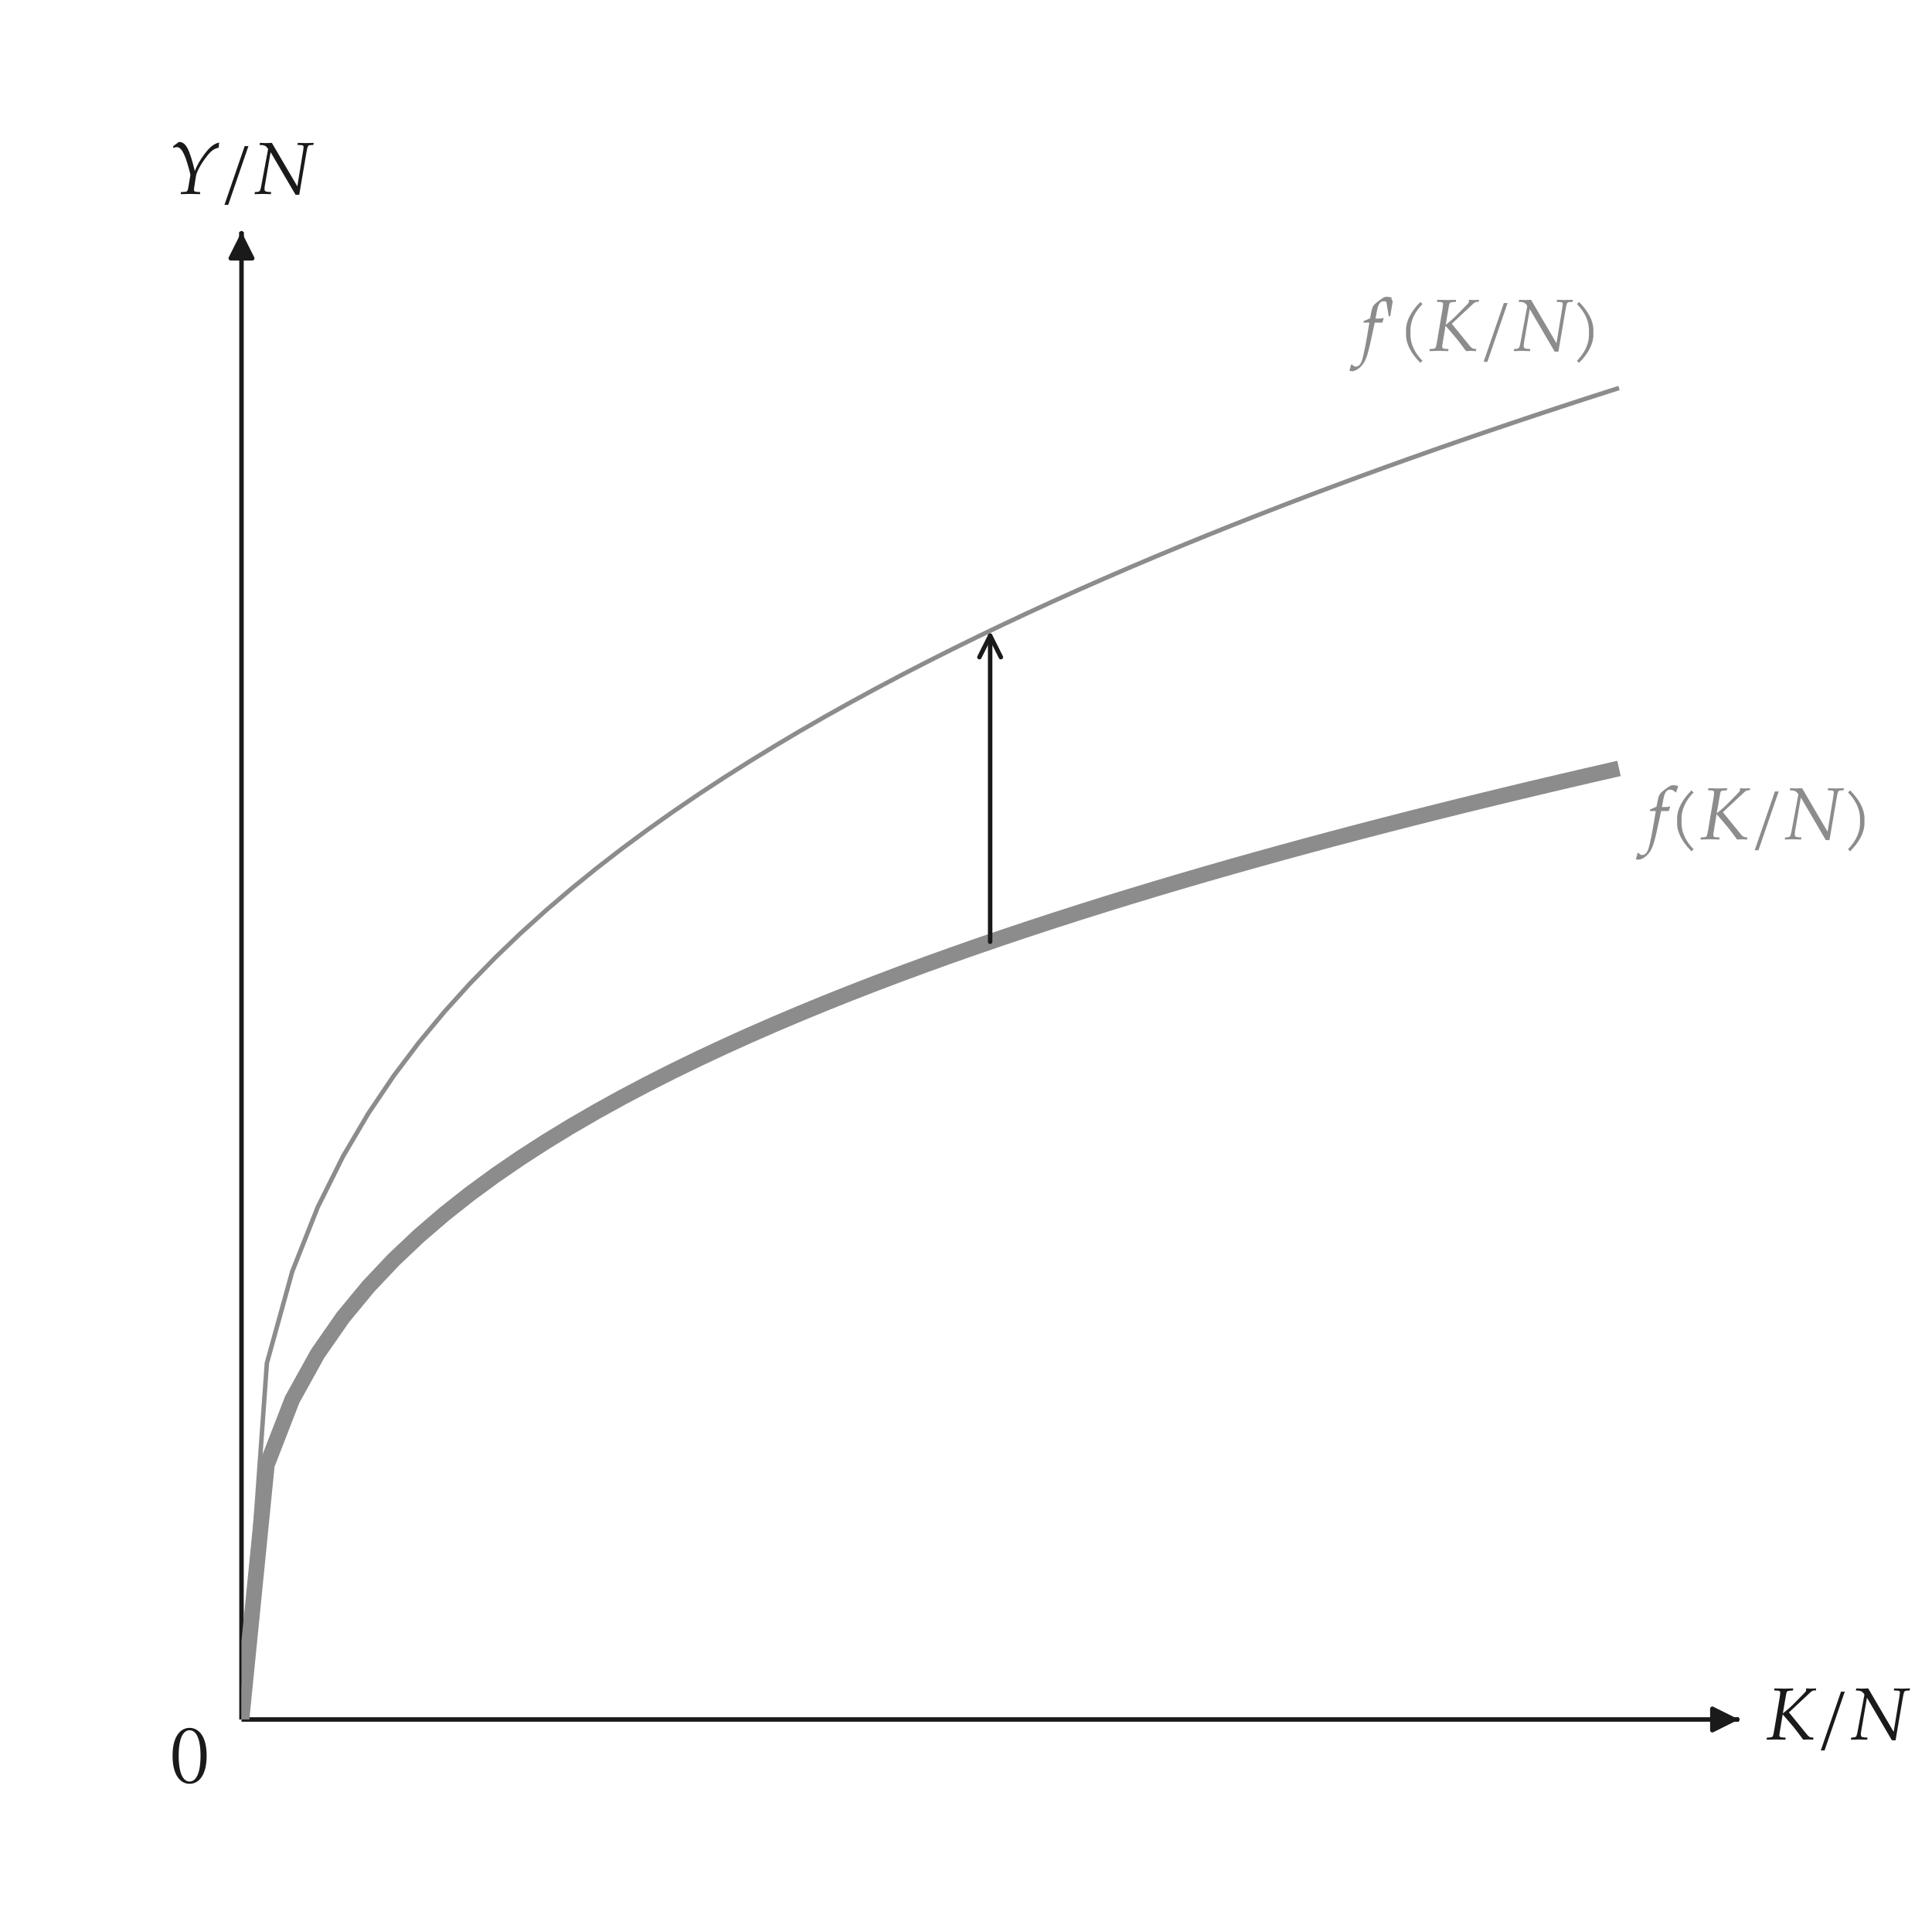
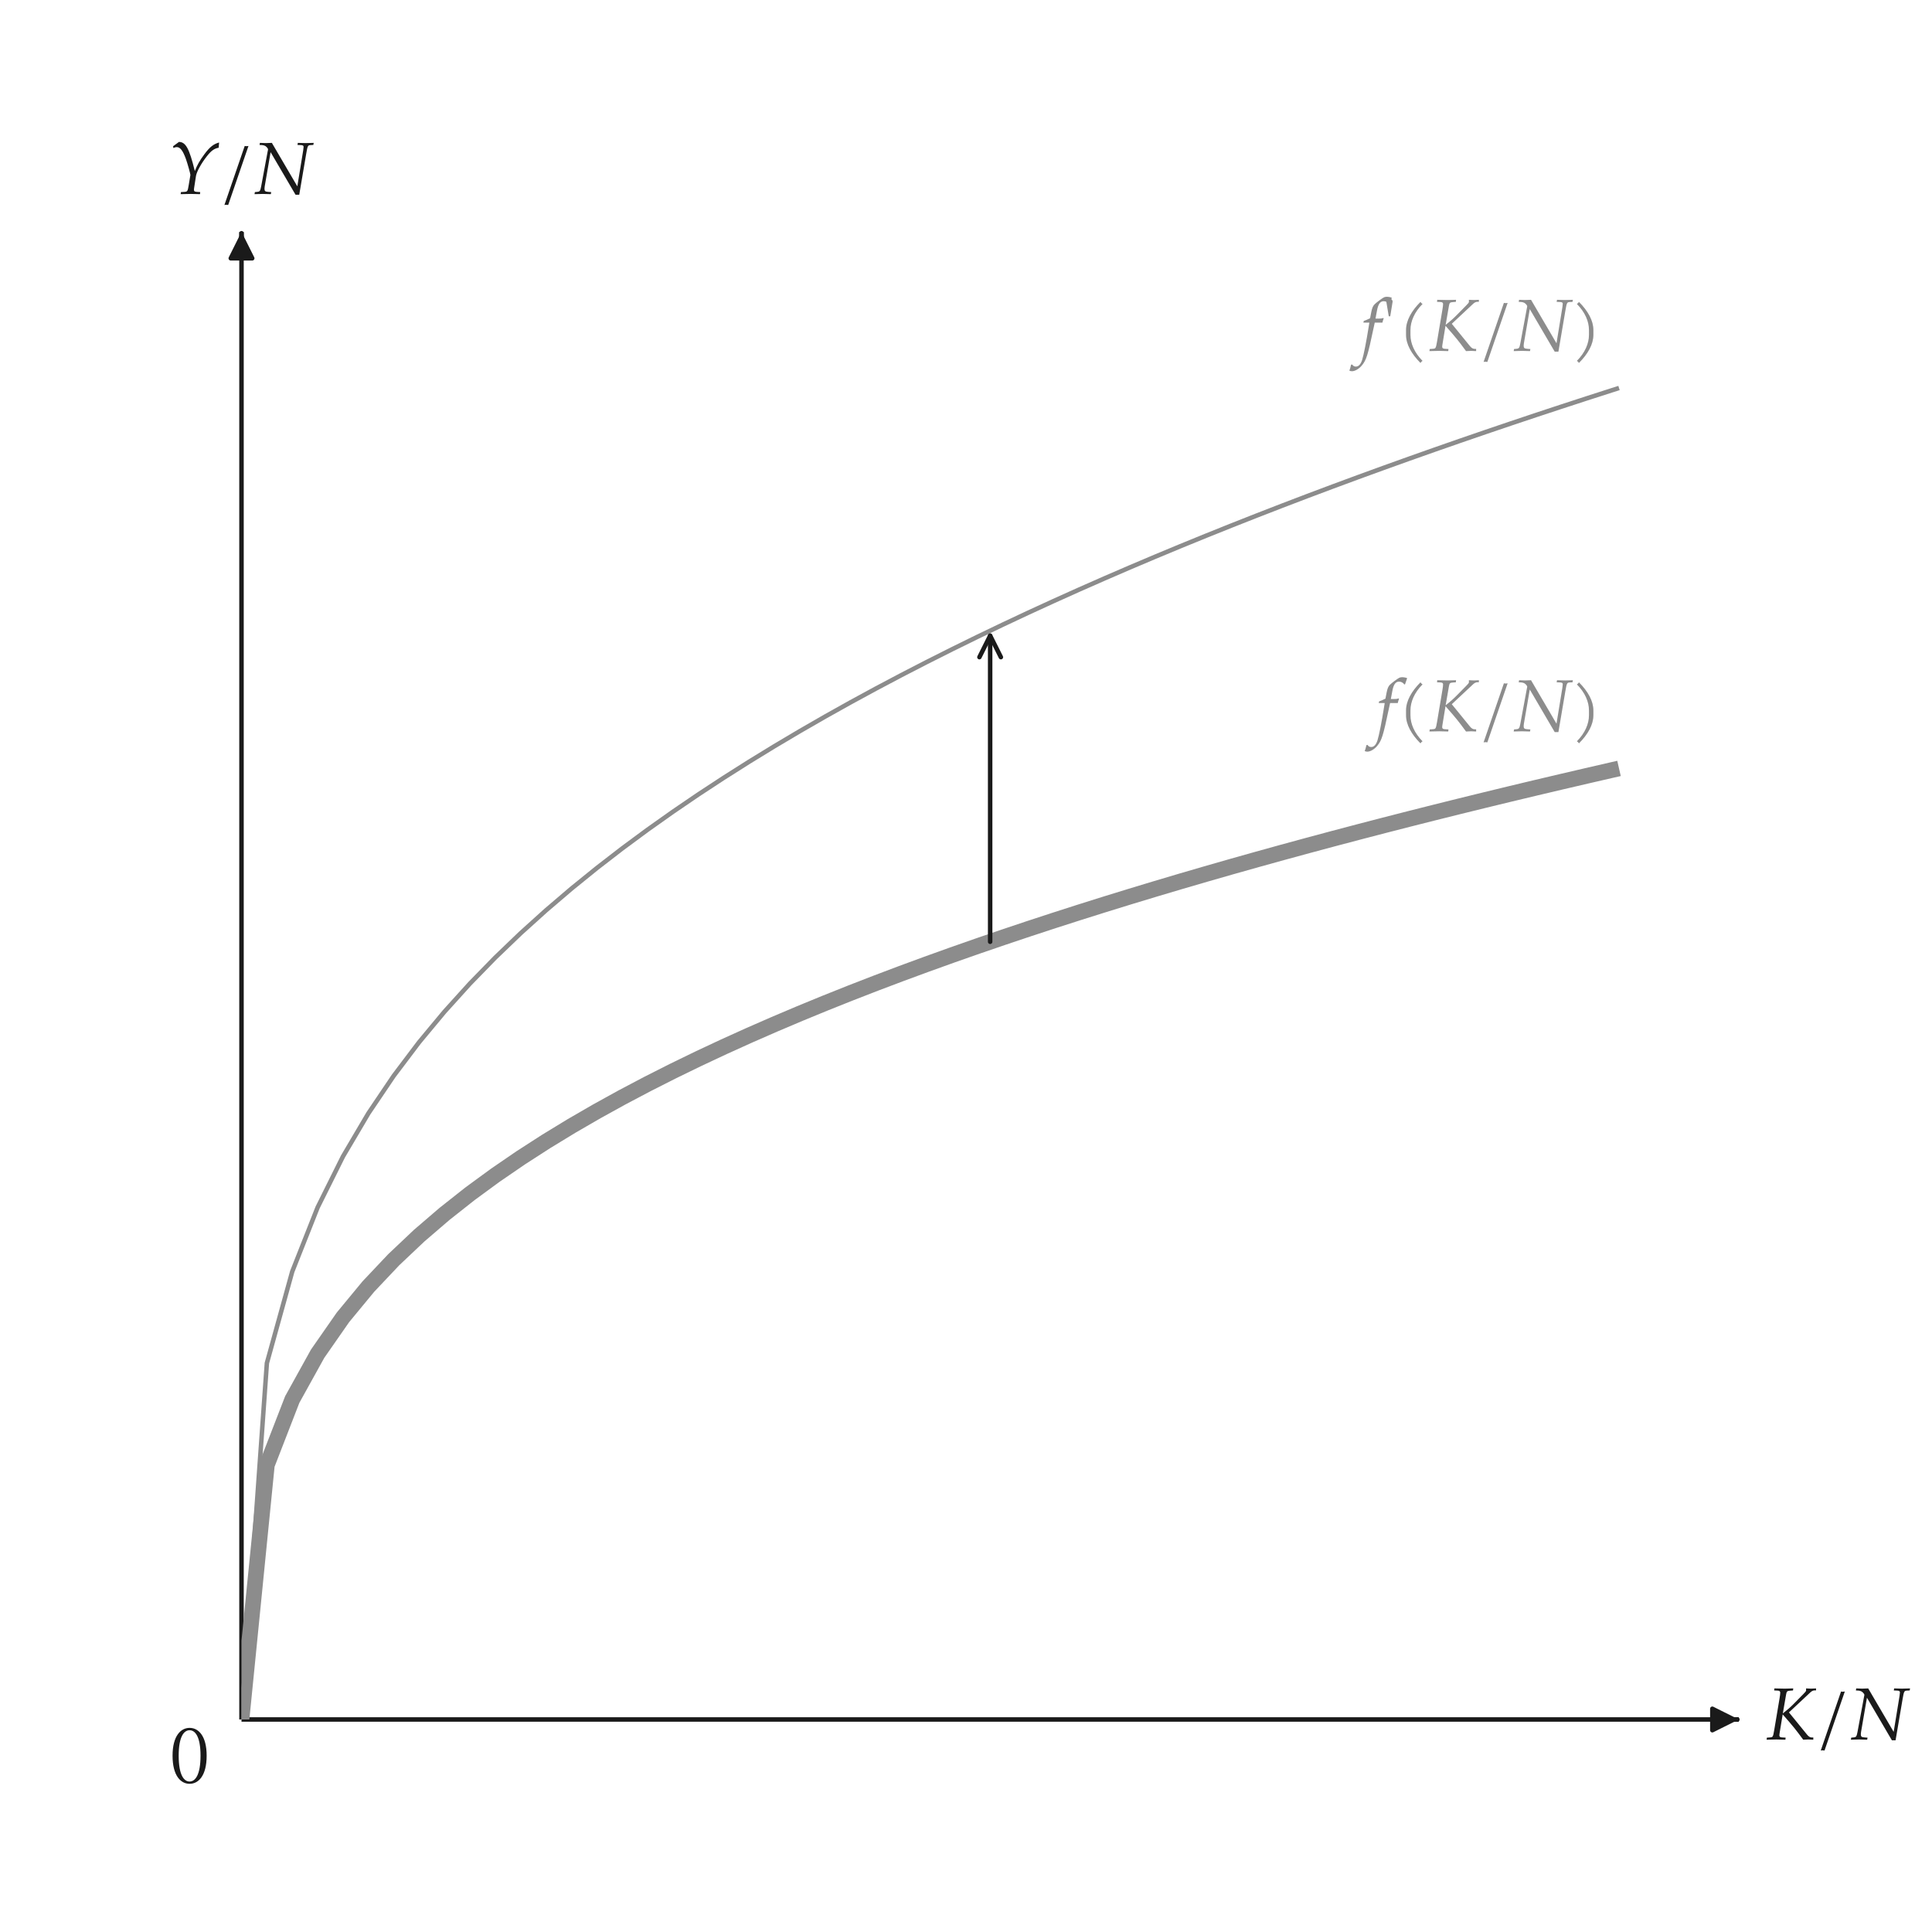
<svg xmlns="http://www.w3.org/2000/svg" width="432pt" height="432pt" viewBox="0 0 432 432" version="1.1">
  <defs>
    <style type="text/css">*{stroke-linejoin: round; stroke-linecap: butt}</style>
  </defs>
  <g id="figure_1">
    <g id="patch_1">
      <path d="M 0 432  L 432 432  L 432 0  L 0 0  z " style="fill: #ffffff" />
    </g>
    <g id="axes_1">
      <g id="axes.x">
        <path d="M 54 384.48  L 388.8 384.48  " style="fill: none; stroke: #1a1a1a; stroke-linejoin: miter" />
      </g>
      <g id="patch_2">
        <path d="M 388.465 384.48  Q 388.633 384.48 387.682 384.48  " style="fill: none; stroke: #1a1a1a; stroke-linecap: round" />
        <path d="M 382.882 382.08  L 387.682 384.48  L 382.882 386.88  z " style="fill: #1a1a1a; stroke: #1a1a1a; stroke-linecap: round" />
      </g>
      <g id="axes.y">
        <path d="M 54 384.48  L 54 51.84  " style="fill: none; stroke: #1a1a1a; stroke-linejoin: miter" />
      </g>
      <g id="patch_3">
        <path d="M 54 52.173  Q 54 52.006 54 52.958  " style="fill: none; stroke: #1a1a1a; stroke-linecap: round" />
        <path d="M 51.6 57.758  L 54 52.958  L 56.4 57.758  z " style="fill: #1a1a1a; stroke: #1a1a1a; stroke-linecap: round" />
      </g>
      <g id="axes.y.label">
        <path d="M 48.992 31.864  C 47.788 32.178 46.897 32.855 45.676 34.521  C 44.653 35.891 44.026 37.029 43.564 38.25  C 42.326 33.201 41.534 31.749 40.016 31.733  L 38.713 32.69  L 38.762 33.086  C 39.142 32.937 39.323 32.888 39.505 32.888  C 40.28 32.888 40.874 33.647 41.551 35.495  C 41.947 36.6 42.574 38.861 42.574 39.124  L 42.211 41.303  C 41.963 42.804 41.914 42.853 41.254 42.903  L 40.462 42.953  L 40.396 43.414  L 42.689 43.365  L 44.719 43.414  L 44.768 42.953  L 43.96 42.903  C 43.514 42.87 43.366 42.755 43.366 42.425  C 43.366 42.325 43.382 42.16 43.399 42.078  L 43.828 39.306  C 43.976 38.398 45.049 36.452 46.27 34.917  C 47.227 33.696 47.92 33.201 48.893 33.036  z M 55.559 32.64  C 55.411 32.673 55.279 32.69 55.13 32.69  C 54.998 32.69 54.85 32.673 54.718 32.64  L 50.18 45.84  C 50.312 45.807 50.461 45.791 50.593 45.791  C 50.741 45.791 50.873 45.807 51.022 45.84  z M 70.145 31.947  C 69.535 31.98 68.941 31.997 68.33 31.997  C 67.753 31.997 67.175 31.98 66.598 31.947  L 66.515 32.409  L 67.291 32.442  C 67.72 32.459 67.885 32.574 67.885 32.838  C 67.885 32.953 67.835 33.383 67.802 33.597  L 66.482 41.666  L 60.79 31.947  C 60.344 31.98 59.899 31.997 59.453 31.997  C 59.008 31.997 58.562 31.98 58.117 31.947  L 58.034 32.409  L 58.612 32.442  C 58.892 32.459 59.255 32.574 59.437 32.722  C 59.684 32.92 59.932 33.234 59.932 33.366  C 59.932 33.481 59.882 33.762 59.849 33.861  L 58.397 41.682  C 58.199 42.705 58.1 42.853 57.506 42.903  L 56.995 42.953  L 56.912 43.414  L 58.744 43.365  C 59.354 43.365 59.965 43.382 60.559 43.414  L 60.641 42.953  L 59.948 42.903  C 59.288 42.853 59.14 42.721 59.14 42.177  C 59.14 42.045 59.156 41.864 59.189 41.682  L 60.509 34.026  L 66.086 43.547  L 66.911 43.547  L 68.462 34.422  C 68.776 32.557 68.842 32.475 69.452 32.442  L 70.063 32.409  z " style="fill: #1a1a1a" />
      </g>
      <g id="axes.x.label">
        <path d="M 406.07 377.979  L 406.07 377.534  C 405.69 377.567 405.327 377.583 404.947 377.583  C 404.568 377.583 404.205 377.567 403.842 377.534  L 403.842 378.012  C 403.842 378.144 403.677 378.358 403.215 378.82  L 401.103 380.966  C 400.377 381.708 399.7 382.302 398.644 383.127  L 399.387 378.837  C 399.502 378.21 399.618 378.094 400.228 378.045  L 400.921 377.995  L 400.971 377.534  L 399.09 377.583  L 396.764 377.534  L 396.714 377.995  L 397.49 378.029  C 397.885 378.045 398.067 378.177 398.067 378.474  C 398.067 378.705 398.017 379.183 397.918 379.728  L 396.714 386.889  C 396.45 388.407 396.417 388.44 395.757 388.49  L 395.08 388.539  L 395.014 389.001  L 397.192 388.952  L 399.222 389.001  L 399.272 388.539  L 398.463 388.49  C 398.017 388.457 397.869 388.341 397.869 388.011  C 397.869 387.912 397.885 387.731 397.902 387.664  L 398.611 383.341  C 401.087 386.163 401.466 386.642 403.199 389.001  C 403.578 388.968 403.957 388.952 404.337 388.952  C 404.716 388.952 405.096 388.968 405.459 389.001  L 405.459 388.506  L 405.129 388.506  C 404.75 388.506 404.42 388.308 404.073 387.879  L 400.014 382.896  L 404.832 378.392  C 405.096 378.144 405.442 377.979 405.723 377.979  z M 412.505 378.226  C 412.356 378.26 412.224 378.276 412.075 378.276  C 411.943 378.276 411.795 378.26 411.663 378.226  L 407.125 391.426  C 407.257 391.394 407.406 391.377 407.538 391.377  C 407.687 391.377 407.818 391.394 407.967 391.426  z M 427.091 377.534  C 426.48 377.567 425.886 377.583 425.276 377.583  C 424.698 377.583 424.12 377.567 423.543 377.534  L 423.461 377.995  L 424.236 378.029  C 424.665 378.045 424.83 378.161 424.83 378.425  C 424.83 378.54 424.781 378.969 424.748 379.183  L 423.428 387.252  L 417.735 377.534  C 417.289 377.567 416.844 377.583 416.399 377.583  C 415.953 377.583 415.507 377.567 415.062 377.534  L 414.979 377.995  L 415.557 378.029  C 415.837 378.045 416.2 378.161 416.382 378.309  C 416.63 378.507 416.877 378.82 416.877 378.952  C 416.877 379.068 416.827 379.349 416.795 379.447  L 415.342 387.269  C 415.144 388.291 415.046 388.44 414.452 388.49  L 413.94 388.539  L 413.858 389.001  L 415.689 388.952  C 416.3 388.952 416.91 388.968 417.504 389.001  L 417.587 388.539  L 416.894 388.49  C 416.233 388.44 416.085 388.308 416.085 387.764  C 416.085 387.632 416.101 387.45 416.135 387.269  L 417.454 379.613  L 423.031 389.133  L 423.856 389.133  L 425.408 380.009  C 425.721 378.144 425.787 378.062 426.397 378.029  L 427.008 377.995  z " style="fill: #1a1a1a" />
      </g>
      <g id="axes.origin.label">
        <path d="M 42.397 398.864  C 44.377 398.864 46.208 397.065 46.208 392.577  C 46.208 388.155 44.377 386.357 42.397 386.357  C 40.416 386.357 38.585 388.155 38.585 392.577  C 38.585 397.065 40.416 398.864 42.397 398.864  z M 42.397 398.352  C 41.159 398.352 39.955 396.966 39.955 392.577  C 39.955 388.254 41.159 386.885 42.397 386.885  C 43.617 386.885 44.839 388.254 44.839 392.577  C 44.839 396.966 43.617 398.352 42.397 398.352  z " style="fill: #1a1a1a" />
      </g>
      <g id="macro.growth.production">
-         <path d="M 54 384.48  L 59.675 327.562  L 65.349 312.933  L 71.024 302.689  L 76.698 294.544  L 82.373 287.672  L 88.047 281.668  L 93.722 276.303  L 99.397 271.429  L 105.071 266.949  L 110.746 262.791  L 116.42 258.902  L 122.095 255.244  L 127.769 251.785  L 133.444 248.5  L 139.119 245.368  L 144.793 242.374  L 150.468 239.502  L 156.142 236.742  L 161.817 234.082  L 167.492 231.515  L 173.166 229.032  L 178.841 226.627  L 184.515 224.294  L 190.19 222.029  L 195.864 219.826  L 201.539 217.681  L 207.214 215.59  L 212.888 213.551  L 218.563 211.56  L 224.237 209.615  L 229.912 207.712  L 235.586 205.851  L 241.261 204.028  L 246.936 202.241  L 252.61 200.489  L 258.285 198.771  L 263.959 197.084  L 269.634 195.428  L 275.308 193.8  L 280.983 192.201  L 286.658 190.627  L 292.332 189.08  L 298.007 187.556  L 303.681 186.057  L 309.356 184.58  L 315.031 183.125  L 320.705 181.691  L 326.38 180.277  L 332.054 178.883  L 337.729 177.507  L 343.403 176.15  L 349.078 174.811  L 354.753 173.489  L 360.427 172.183  L 362.016 171.822  " clip-path="url(#pe02a3c8189)" style="fill: none; stroke: #8c8c8c; stroke-width: 3.5; stroke-linejoin: miter" />
+         <path d="M 54 384.48  L 59.675 327.562  L 65.349 312.933  L 71.024 302.689  L 76.698 294.544  L 82.373 287.672  L 88.047 281.668  L 93.722 276.303  L 99.397 271.429  L 105.071 266.949  L 110.746 262.791  L 116.42 258.902  L 122.095 255.244  L 127.769 251.785  L 133.444 248.5  L 139.119 245.368  L 144.793 242.374  L 150.468 239.502  L 156.142 236.742  L 161.817 234.082  L 167.492 231.515  L 173.166 229.032  L 178.841 226.627  L 184.515 224.294  L 190.19 222.029  L 195.864 219.826  L 201.539 217.681  L 207.214 215.59  L 212.888 213.551  L 218.563 211.56  L 224.237 209.615  L 229.912 207.712  L 235.586 205.851  L 241.261 204.028  L 246.936 202.241  L 252.61 200.489  L 258.285 198.771  L 263.959 197.084  L 269.634 195.428  L 275.308 193.8  L 280.983 192.201  L 286.658 190.627  L 292.332 189.08  L 298.007 187.556  L 303.681 186.057  L 309.356 184.58  L 315.031 183.125  L 320.705 181.691  L 326.38 180.277  L 332.054 178.883  L 337.729 177.507  L 343.403 176.15  L 349.078 174.811  L 354.753 173.489  L 360.427 172.183  L 362.016 171.822  " clip-path="url(#p9f399cbbf9)" style="fill: none; stroke: #8c8c8c; stroke-width: 3.5; stroke-linejoin: miter" />
      </g>
      <g id="macro.growth.production.shifted">
-         <path d="M 54 384.48  L 59.675 304.794  L 65.349 284.314  L 71.024 269.973  L 76.698 258.57  L 82.373 248.948  L 88.047 240.543  L 93.722 233.032  L 99.397 226.209  L 105.071 219.936  L 110.746 214.115  L 116.42 208.671  L 122.095 203.55  L 127.769 198.707  L 133.444 194.108  L 139.119 189.724  L 144.793 185.531  L 150.468 181.511  L 156.142 177.646  L 161.817 173.923  L 167.492 170.329  L 173.166 166.853  L 178.841 163.486  L 184.515 160.22  L 190.19 157.048  L 195.864 153.964  L 201.539 150.961  L 207.214 148.034  L 212.888 145.18  L 218.563 142.392  L 224.237 139.669  L 229.912 137.005  L 235.586 134.399  L 241.261 131.847  L 246.936 129.346  L 252.61 126.893  L 258.285 124.487  L 263.959 122.126  L 269.634 119.807  L 275.308 117.528  L 280.983 115.289  L 286.658 113.086  L 292.332 110.919  L 298.007 108.787  L 303.681 106.687  L 309.356 104.62  L 315.031 102.583  L 320.705 100.575  L 326.38 98.595  L 332.054 96.644  L 337.729 94.718  L 343.403 92.818  L 349.078 90.943  L 354.753 89.092  L 360.427 87.265  L 362.016 86.759  " clip-path="url(#pe02a3c8189)" style="fill: none; stroke: #8c8c8c; stroke-linejoin: miter" />
+         <path d="M 54 384.48  L 59.675 304.794  L 65.349 284.314  L 71.024 269.973  L 76.698 258.57  L 82.373 248.948  L 88.047 240.543  L 93.722 233.032  L 99.397 226.209  L 105.071 219.936  L 110.746 214.115  L 116.42 208.671  L 122.095 203.55  L 127.769 198.707  L 133.444 194.108  L 139.119 189.724  L 144.793 185.531  L 150.468 181.511  L 156.142 177.646  L 161.817 173.923  L 167.492 170.329  L 173.166 166.853  L 178.841 163.486  L 184.515 160.22  L 190.19 157.048  L 195.864 153.964  L 201.539 150.961  L 207.214 148.034  L 212.888 145.18  L 218.563 142.392  L 224.237 139.669  L 229.912 137.005  L 235.586 134.399  L 241.261 131.847  L 246.936 129.346  L 252.61 126.893  L 258.285 124.487  L 263.959 122.126  L 269.634 119.807  L 275.308 117.528  L 280.983 115.289  L 286.658 113.086  L 292.332 110.919  L 298.007 108.787  L 303.681 106.687  L 309.356 104.62  L 315.031 102.583  L 320.705 100.575  L 326.38 98.595  L 332.054 96.644  L 337.729 94.718  L 343.403 92.818  L 349.078 90.943  L 354.753 89.092  L 360.427 87.265  L 362.016 86.759  " clip-path="url(#p9f399cbbf9)" style="fill: none; stroke: #8c8c8c; stroke-linejoin: miter" />
      </g>
      <g id="macro.growth.shift">
        <path d="M 221.4 210.582  Q 221.4 175.803 221.4 142.141  " style="fill: none; stroke: #1a1a1a; stroke-linecap: round" />
        <path d="M 219 146.941  L 221.4 142.141  L 223.8 146.941  " style="fill: none; stroke: #1a1a1a; stroke-linecap: round" />
      </g>
      <g id="macro.growth.production.label">
-         <path d="M 375.253 175.787  C 374.973 175.655 374.495 175.572 374.099 175.572  C 373.917 175.572 373.653 175.622 373.521 175.688  C 373.125 175.869 371.772 176.876 371.392 177.272  C 371.029 177.635 370.832 178.13 370.65 179.07  L 370.402 180.374  C 369.726 180.704 369.396 180.836 368.983 180.984  L 368.901 181.347  L 370.238 181.347  L 370.089 182.271  C 369.577 185.489 368.983 188.558 368.62 189.696  C 368.307 190.67 367.829 191.181 367.235 191.181  C 366.855 191.181 366.657 191.066 366.377 190.703  L 366.146 190.769  C 366.079 191.148 365.849 191.94 365.766 192.089  C 365.914 192.171 366.162 192.221 366.344 192.221  C 367.02 192.221 367.911 191.709 368.555 190.934  C 369.561 189.746 369.908 188.607 371.128 182.799  C 371.211 182.387 371.343 181.892 371.442 181.347  L 373.158 181.347  C 373.224 181.034 373.339 180.654 373.438 180.423  L 373.373 180.308  L 373.257 180.341  C 372.861 180.456 372.68 180.456 371.871 180.456  L 371.607 180.456  L 371.954 178.608  C 372.217 177.189 372.68 176.562 373.438 176.562  C 373.933 176.562 374.379 176.81 374.627 177.206  L 374.791 177.14  L 375.171 176.034  z M 378.702 177.173  C 378.603 177.123 378.521 177.057 378.438 176.975  C 378.356 176.892 378.289 176.81 378.24 176.711  C 376.211 178.74 375.006 180.902 375.006 182.997  L 375.006 184.086  C 375.006 186.182 376.211 188.343 378.24 190.373  C 378.289 190.274 378.356 190.191 378.438 190.109  C 378.521 190.026 378.603 189.96 378.702 189.911  C 376.87 188.063 375.996 186 375.996 184.086  L 375.996 182.997  C 375.996 181.083 376.87 179.021 378.702 177.173  z M 391.291 176.694  L 391.291 176.249  C 390.912 176.282 390.549 176.298 390.17 176.298  C 389.79 176.298 389.427 176.282 389.064 176.249  L 389.064 176.727  C 389.064 176.859 388.899 177.074 388.437 177.536  L 386.325 179.681  C 385.599 180.423 384.923 181.017 383.866 181.842  L 384.609 177.552  C 384.724 176.925 384.84 176.81 385.45 176.76  L 386.144 176.711  L 386.193 176.249  L 384.312 176.298  L 381.986 176.249  L 381.936 176.711  L 382.712 176.744  C 383.108 176.76 383.289 176.892 383.289 177.189  C 383.289 177.42 383.24 177.899 383.14 178.443  L 381.936 185.604  C 381.672 187.122 381.639 187.155 380.979 187.205  L 380.303 187.254  L 380.236 187.716  L 382.414 187.667  L 384.444 187.716  L 384.493 187.254  L 383.685 187.205  C 383.24 187.172 383.091 187.056 383.091 186.726  C 383.091 186.627 383.108 186.446 383.124 186.38  L 383.834 182.057  C 386.308 184.878 386.688 185.357 388.421 187.716  C 388.8 187.683 389.18 187.667 389.559 187.667  C 389.938 187.667 390.318 187.683 390.681 187.716  L 390.681 187.221  L 390.351 187.221  C 389.971 187.221 389.642 187.023 389.295 186.594  L 385.236 181.611  L 390.054 177.107  C 390.318 176.859 390.664 176.694 390.945 176.694  z M 397.726 176.942  C 397.578 176.975 397.446 176.991 397.298 176.991  C 397.166 176.991 397.017 176.975 396.885 176.942  L 392.348 190.142  C 392.479 190.109 392.628 190.092 392.76 190.092  C 392.909 190.092 393.041 190.109 393.189 190.142  z M 412.312 176.249  C 411.702 176.282 411.108 176.298 410.498 176.298  C 409.92 176.298 409.342 176.282 408.765 176.249  L 408.683 176.711  L 409.458 176.744  C 409.887 176.76 410.052 176.876 410.052 177.14  C 410.052 177.255 410.002 177.684 409.969 177.899  L 408.649 185.967  L 402.957 176.249  C 402.512 176.282 402.066 176.298 401.62 176.298  C 401.175 176.298 400.729 176.282 400.284 176.249  L 400.202 176.711  L 400.779 176.744  C 401.06 176.76 401.423 176.876 401.604 177.024  C 401.851 177.222 402.099 177.536 402.099 177.668  C 402.099 177.783 402.05 178.064 402.017 178.163  L 400.565 185.984  C 400.366 187.007 400.267 187.155 399.673 187.205  L 399.162 187.254  L 399.079 187.716  L 400.911 187.667  C 401.522 187.667 402.132 187.683 402.726 187.716  L 402.808 187.254  L 402.115 187.205  C 401.455 187.155 401.307 187.023 401.307 186.479  C 401.307 186.347 401.324 186.165 401.356 185.984  L 402.676 178.328  L 408.253 187.848  L 409.079 187.848  L 410.63 178.724  C 410.943 176.859 411.009 176.777 411.62 176.744  L 412.23 176.711  z M 416.899 184.086  L 416.899 182.997  C 416.899 180.902 415.695 178.74 413.666 176.711  C 413.616 176.81 413.55 176.892 413.467 176.975  C 413.385 177.057 413.303 177.123 413.204 177.173  C 415.035 179.021 415.909 181.083 415.909 182.997  L 415.909 184.086  C 415.909 186 415.035 188.063 413.204 189.911  C 413.303 189.96 413.385 190.026 413.467 190.109  C 413.55 190.191 413.616 190.274 413.666 190.373  C 415.695 188.343 416.899 186.182 416.899 184.086  z " style="fill: #8c8c8c" />
+         <path d="M 314.64 151.638  C 314.36 151.506 313.881 151.424 313.485 151.424  C 313.303 151.424 313.039 151.473 312.908 151.539  C 312.512 151.721 311.159 152.727 310.779 153.123  C 310.416 153.486 310.218 153.981 310.036 154.922  L 309.789 156.225  C 309.113 156.555 308.783 156.687 308.37 156.836  L 308.288 157.199  L 309.624 157.199  L 309.476 158.123  C 308.964 161.34 308.37 164.409 308.007 165.548  C 307.693 166.521 307.215 167.033 306.621 167.033  C 306.241 167.033 306.043 166.917 305.763 166.554  L 305.532 166.62  C 305.466 167 305.235 167.792 305.152 167.94  C 305.301 168.023 305.548 168.072 305.73 168.072  C 306.406 168.072 307.298 167.561 307.941 166.785  C 308.947 165.597 309.294 164.459 310.515 158.651  C 310.598 158.238 310.729 157.743 310.829 157.199  L 312.545 157.199  C 312.611 156.885 312.726 156.506 312.825 156.275  L 312.759 156.159  L 312.644 156.192  C 312.248 156.308 312.066 156.308 311.257 156.308  L 310.993 156.308  L 311.34 154.46  C 311.604 153.041 312.066 152.414 312.825 152.414  C 313.32 152.414 313.765 152.661 314.013 153.057  L 314.178 152.991  L 314.558 151.886  z M 318.089 153.024  C 317.99 152.975 317.907 152.909 317.825 152.826  C 317.742 152.744 317.676 152.661 317.627 152.562  C 315.597 154.592 314.392 156.753 314.392 158.849  L 314.392 159.938  C 314.392 162.033 315.597 164.195 317.627 166.224  C 317.676 166.125 317.742 166.043 317.825 165.96  C 317.907 165.878 317.99 165.812 318.089 165.762  C 316.257 163.914 315.382 161.852 315.382 159.938  L 315.382 158.849  C 315.382 156.935 316.257 154.872 318.089 153.024  z M 330.678 152.546  L 330.678 152.1  C 330.298 152.133 329.935 152.15 329.556 152.15  C 329.176 152.15 328.813 152.133 328.45 152.1  L 328.45 152.579  C 328.45 152.711 328.286 152.925 327.824 153.387  L 325.712 155.532  C 324.986 156.275 324.309 156.869 323.253 157.694  L 323.995 153.404  C 324.111 152.777 324.226 152.661 324.837 152.612  L 325.53 152.562  L 325.579 152.1  L 323.699 152.15  L 321.372 152.1  L 321.322 152.562  L 322.098 152.595  C 322.494 152.612 322.675 152.744 322.675 153.041  C 322.675 153.272 322.626 153.75 322.527 154.295  L 321.322 161.456  C 321.058 162.974 321.026 163.007 320.365 163.056  L 319.689 163.106  L 319.623 163.568  L 321.801 163.518  L 323.83 163.568  L 323.88 163.106  L 323.072 163.056  C 322.626 163.023 322.478 162.908 322.478 162.578  C 322.478 162.479 322.494 162.297 322.51 162.231  L 323.22 157.908  C 325.695 160.73 326.075 161.208 327.807 163.568  C 328.187 163.535 328.566 163.518 328.945 163.518  C 329.325 163.518 329.704 163.535 330.067 163.568  L 330.067 163.073  L 329.738 163.073  C 329.358 163.073 329.028 162.875 328.682 162.446  L 324.623 157.463  L 329.44 152.958  C 329.704 152.711 330.051 152.546 330.332 152.546  z M 337.113 152.793  C 336.964 152.826 336.832 152.843 336.684 152.843  C 336.552 152.843 336.404 152.826 336.272 152.793  L 331.734 165.993  C 331.866 165.96 332.014 165.944 332.147 165.944  C 332.295 165.944 332.427 165.96 332.575 165.993  z M 351.699 152.1  C 351.089 152.133 350.495 152.15 349.884 152.15  C 349.307 152.15 348.729 152.133 348.151 152.1  L 348.069 152.562  L 348.844 152.595  C 349.274 152.612 349.438 152.727 349.438 152.991  C 349.438 153.107 349.389 153.536 349.356 153.75  L 348.036 161.819  L 342.344 152.1  C 341.898 152.133 341.452 152.15 341.007 152.15  C 340.562 152.15 340.116 152.133 339.671 152.1  L 339.588 152.562  L 340.166 152.595  C 340.446 152.612 340.809 152.727 340.99 152.876  C 341.238 153.074 341.486 153.387 341.486 153.519  C 341.486 153.635 341.436 153.915 341.403 154.014  L 339.951 161.835  C 339.753 162.858 339.654 163.007 339.06 163.056  L 338.548 163.106  L 338.466 163.568  L 340.298 163.518  C 340.908 163.518 341.519 163.535 342.113 163.568  L 342.195 163.106  L 341.502 163.056  C 340.842 163.007 340.693 162.875 340.693 162.33  C 340.693 162.198 340.71 162.017 340.743 161.835  L 342.063 154.179  L 347.64 163.7  L 348.465 163.7  L 350.016 154.575  C 350.329 152.711 350.396 152.628 351.006 152.595  L 351.616 152.562  z M 356.286 159.938  L 356.286 158.849  C 356.286 156.753 355.082 154.592 353.052 152.562  C 353.002 152.661 352.937 152.744 352.854 152.826  C 352.772 152.909 352.689 152.975 352.59 153.024  C 354.421 154.872 355.296 156.935 355.296 158.849  L 355.296 159.938  C 355.296 161.852 354.421 163.914 352.59 165.762  C 352.689 165.812 352.772 165.878 352.854 165.96  C 352.937 166.043 353.002 166.125 353.052 166.224  C 355.082 164.195 356.286 162.033 356.286 159.938  z " style="fill: #8c8c8c" />
      </g>
      <g id="macro.growth.production.shifted.label">
        <path d="M 311.208 66.575  C 310.928 66.443 310.449 66.361 310.053 66.361  C 309.872 66.361 309.608 66.41 309.476 66.476  C 309.079 66.658 307.726 67.664 307.347 68.06  C 306.984 68.423 306.786 68.918 306.604 69.859  L 306.357 71.162  C 305.68 71.492 305.351 71.624 304.938 71.773  L 304.856 72.136  L 306.192 72.136  L 306.043 73.06  C 305.532 76.277 304.938 79.346 304.575 80.485  C 304.262 81.458 303.783 81.97 303.189 81.97  C 302.81 81.97 302.611 81.854 302.331 81.491  L 302.1 81.557  C 302.034 81.937 301.803 82.729 301.721 82.877  C 301.869 82.96 302.116 83.009 302.298 83.009  C 302.974 83.009 303.865 82.498 304.509 81.722  C 305.515 80.534 305.862 79.396 307.083 73.588  C 307.166 73.175 307.298 72.68 307.397 72.136  L 309.113 72.136  C 309.178 71.822 309.294 71.443 309.393 71.212  L 309.327 71.096  L 309.212 71.129  C 308.815 71.245 308.634 71.245 307.825 71.245  L 307.562 71.245  L 307.908 69.397  C 308.172 67.978 308.634 67.351 309.393 67.351  C 309.888 67.351 310.334 67.598 310.581 67.994  L 310.746 67.928  L 311.125 66.823  z M 311.389 67.483  L 311.389 67.384  C 311.389 67.087 311.043 66.757 310.697 66.757  C 310.35 66.757 309.987 67.087 309.987 67.4  L 309.987 67.483  L 310.531 70.717  L 310.861 70.717  z M 318.089 67.961  C 317.99 67.912 317.907 67.846 317.825 67.763  C 317.742 67.681 317.676 67.598 317.627 67.499  C 315.597 69.529 314.392 71.69 314.392 73.786  L 314.392 74.875  C 314.392 76.97 315.597 79.132 317.627 81.161  C 317.676 81.062 317.742 80.98 317.825 80.897  C 317.907 80.815 317.99 80.749 318.089 80.699  C 316.257 78.851 315.382 76.789 315.382 74.875  L 315.382 73.786  C 315.382 71.872 316.257 69.809 318.089 67.961  z M 330.678 67.483  L 330.678 67.037  C 330.298 67.07 329.935 67.087 329.556 67.087  C 329.176 67.087 328.813 67.07 328.45 67.037  L 328.45 67.516  C 328.45 67.648 328.286 67.862 327.824 68.324  L 325.712 70.469  C 324.986 71.212 324.309 71.806 323.253 72.631  L 323.995 68.341  C 324.111 67.714 324.226 67.598 324.837 67.549  L 325.53 67.499  L 325.579 67.037  L 323.699 67.087  L 321.372 67.037  L 321.322 67.499  L 322.098 67.532  C 322.494 67.549 322.675 67.681 322.675 67.978  C 322.675 68.209 322.626 68.687 322.527 69.232  L 321.322 76.393  C 321.058 77.911 321.026 77.944 320.365 77.993  L 319.689 78.043  L 319.623 78.505  L 321.801 78.455  L 323.83 78.505  L 323.88 78.043  L 323.072 77.993  C 322.626 77.96 322.478 77.845 322.478 77.515  C 322.478 77.416 322.494 77.234 322.51 77.168  L 323.22 72.845  C 325.695 75.667 326.075 76.145 327.807 78.505  C 328.187 78.472 328.566 78.455 328.945 78.455  C 329.325 78.455 329.704 78.472 330.067 78.505  L 330.067 78.01  L 329.738 78.01  C 329.358 78.01 329.028 77.812 328.682 77.383  L 324.623 72.4  L 329.44 67.895  C 329.704 67.648 330.051 67.483 330.332 67.483  z M 337.113 67.73  C 336.964 67.763 336.832 67.78 336.684 67.78  C 336.552 67.78 336.404 67.763 336.272 67.73  L 331.734 80.93  C 331.866 80.897 332.014 80.881 332.147 80.881  C 332.295 80.881 332.427 80.897 332.575 80.93  z M 351.699 67.037  C 351.089 67.07 350.495 67.087 349.884 67.087  C 349.307 67.087 348.729 67.07 348.151 67.037  L 348.069 67.499  L 348.844 67.532  C 349.274 67.549 349.438 67.664 349.438 67.928  C 349.438 68.044 349.389 68.473 349.356 68.687  L 348.036 76.756  L 342.344 67.037  C 341.898 67.07 341.452 67.087 341.007 67.087  C 340.562 67.087 340.116 67.07 339.671 67.037  L 339.588 67.499  L 340.166 67.532  C 340.446 67.549 340.809 67.664 340.99 67.813  C 341.238 68.011 341.486 68.324 341.486 68.456  C 341.486 68.572 341.436 68.852 341.403 68.951  L 339.951 76.772  C 339.753 77.795 339.654 77.944 339.06 77.993  L 338.548 78.043  L 338.466 78.505  L 340.298 78.455  C 340.908 78.455 341.519 78.472 342.113 78.505  L 342.195 78.043  L 341.502 77.993  C 340.842 77.944 340.693 77.812 340.693 77.267  C 340.693 77.135 340.71 76.954 340.743 76.772  L 342.063 69.116  L 347.64 78.637  L 348.465 78.637  L 350.016 69.512  C 350.329 67.648 350.396 67.565 351.006 67.532  L 351.616 67.499  z M 356.286 74.875  L 356.286 73.786  C 356.286 71.69 355.082 69.529 353.052 67.499  C 353.002 67.598 352.937 67.681 352.854 67.763  C 352.772 67.846 352.689 67.912 352.59 67.961  C 354.421 69.809 355.296 71.872 355.296 73.786  L 355.296 74.875  C 355.296 76.789 354.421 78.851 352.59 80.699  C 352.689 80.749 352.772 80.815 352.854 80.897  C 352.937 80.98 353.002 81.062 353.052 81.161  C 355.082 79.132 356.286 76.97 356.286 74.875  z " style="fill: #8c8c8c" />
      </g>
    </g>
  </g>
  <defs>
-     <clipPath id="pe02a3c8189">
+     <clipPath id="p9f399cbbf9">
      <rect x="54" y="51.84" width="334.8" height="332.64" />
    </clipPath>
  </defs>
</svg>
